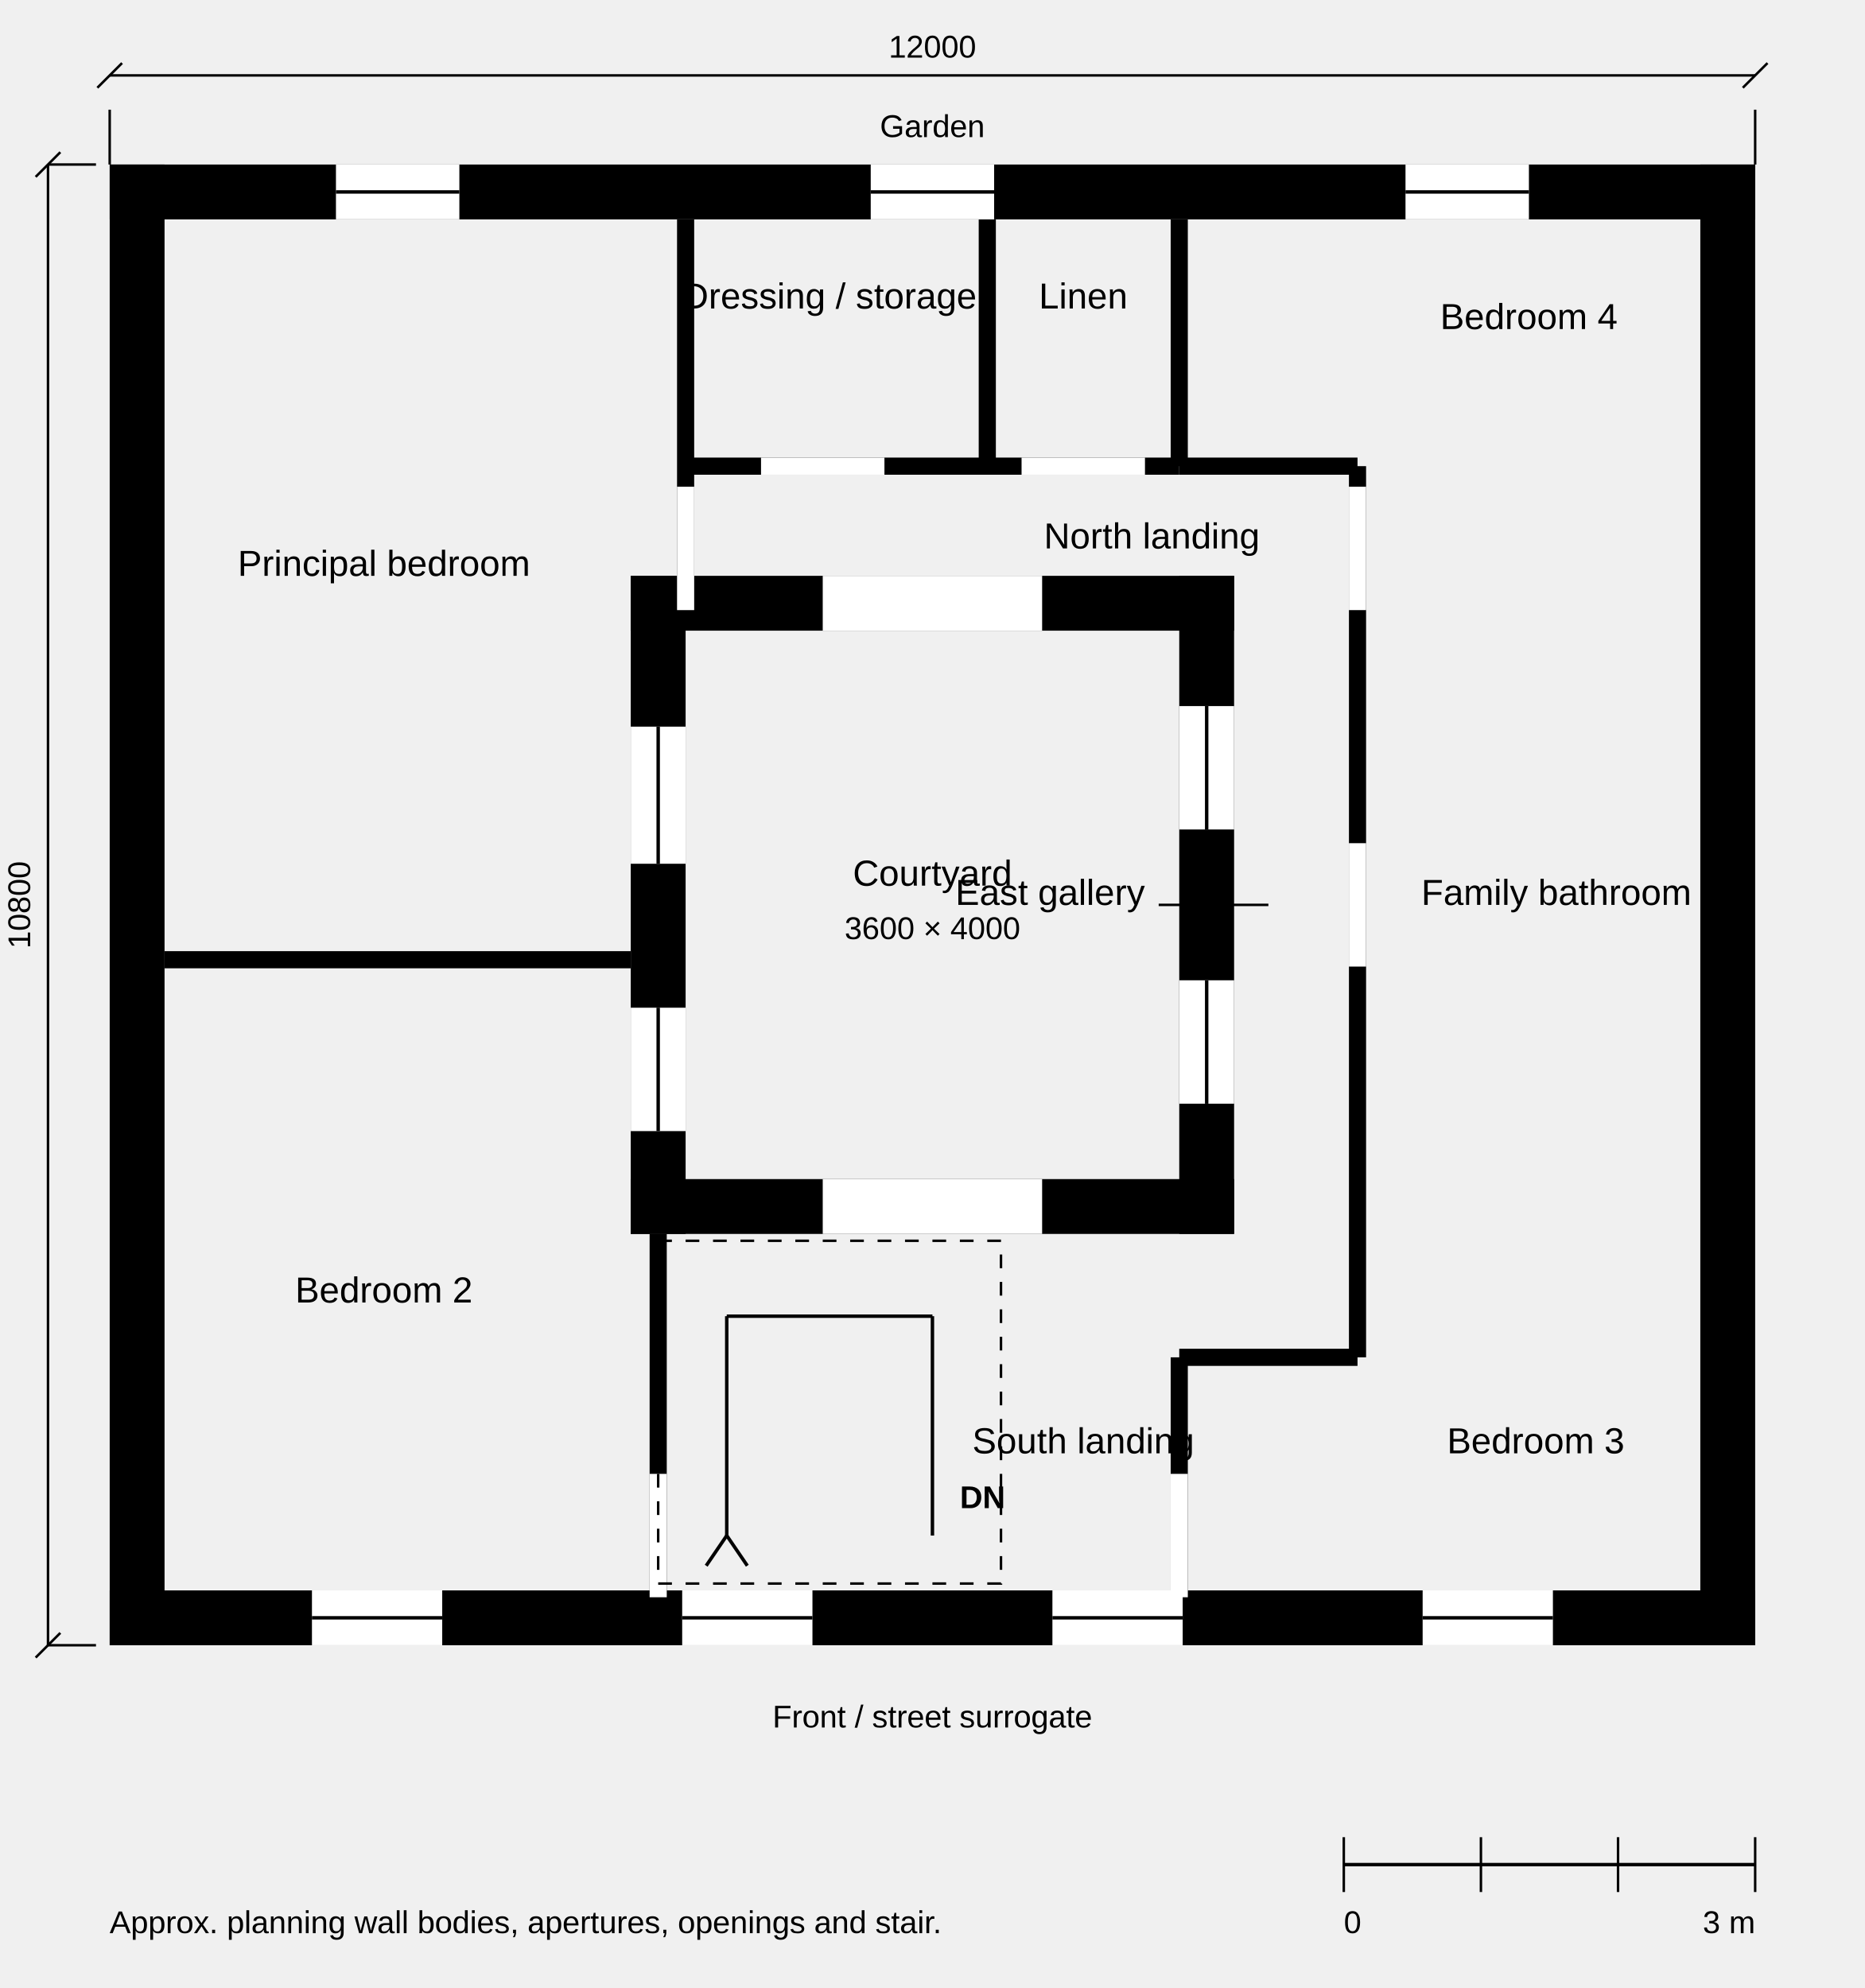
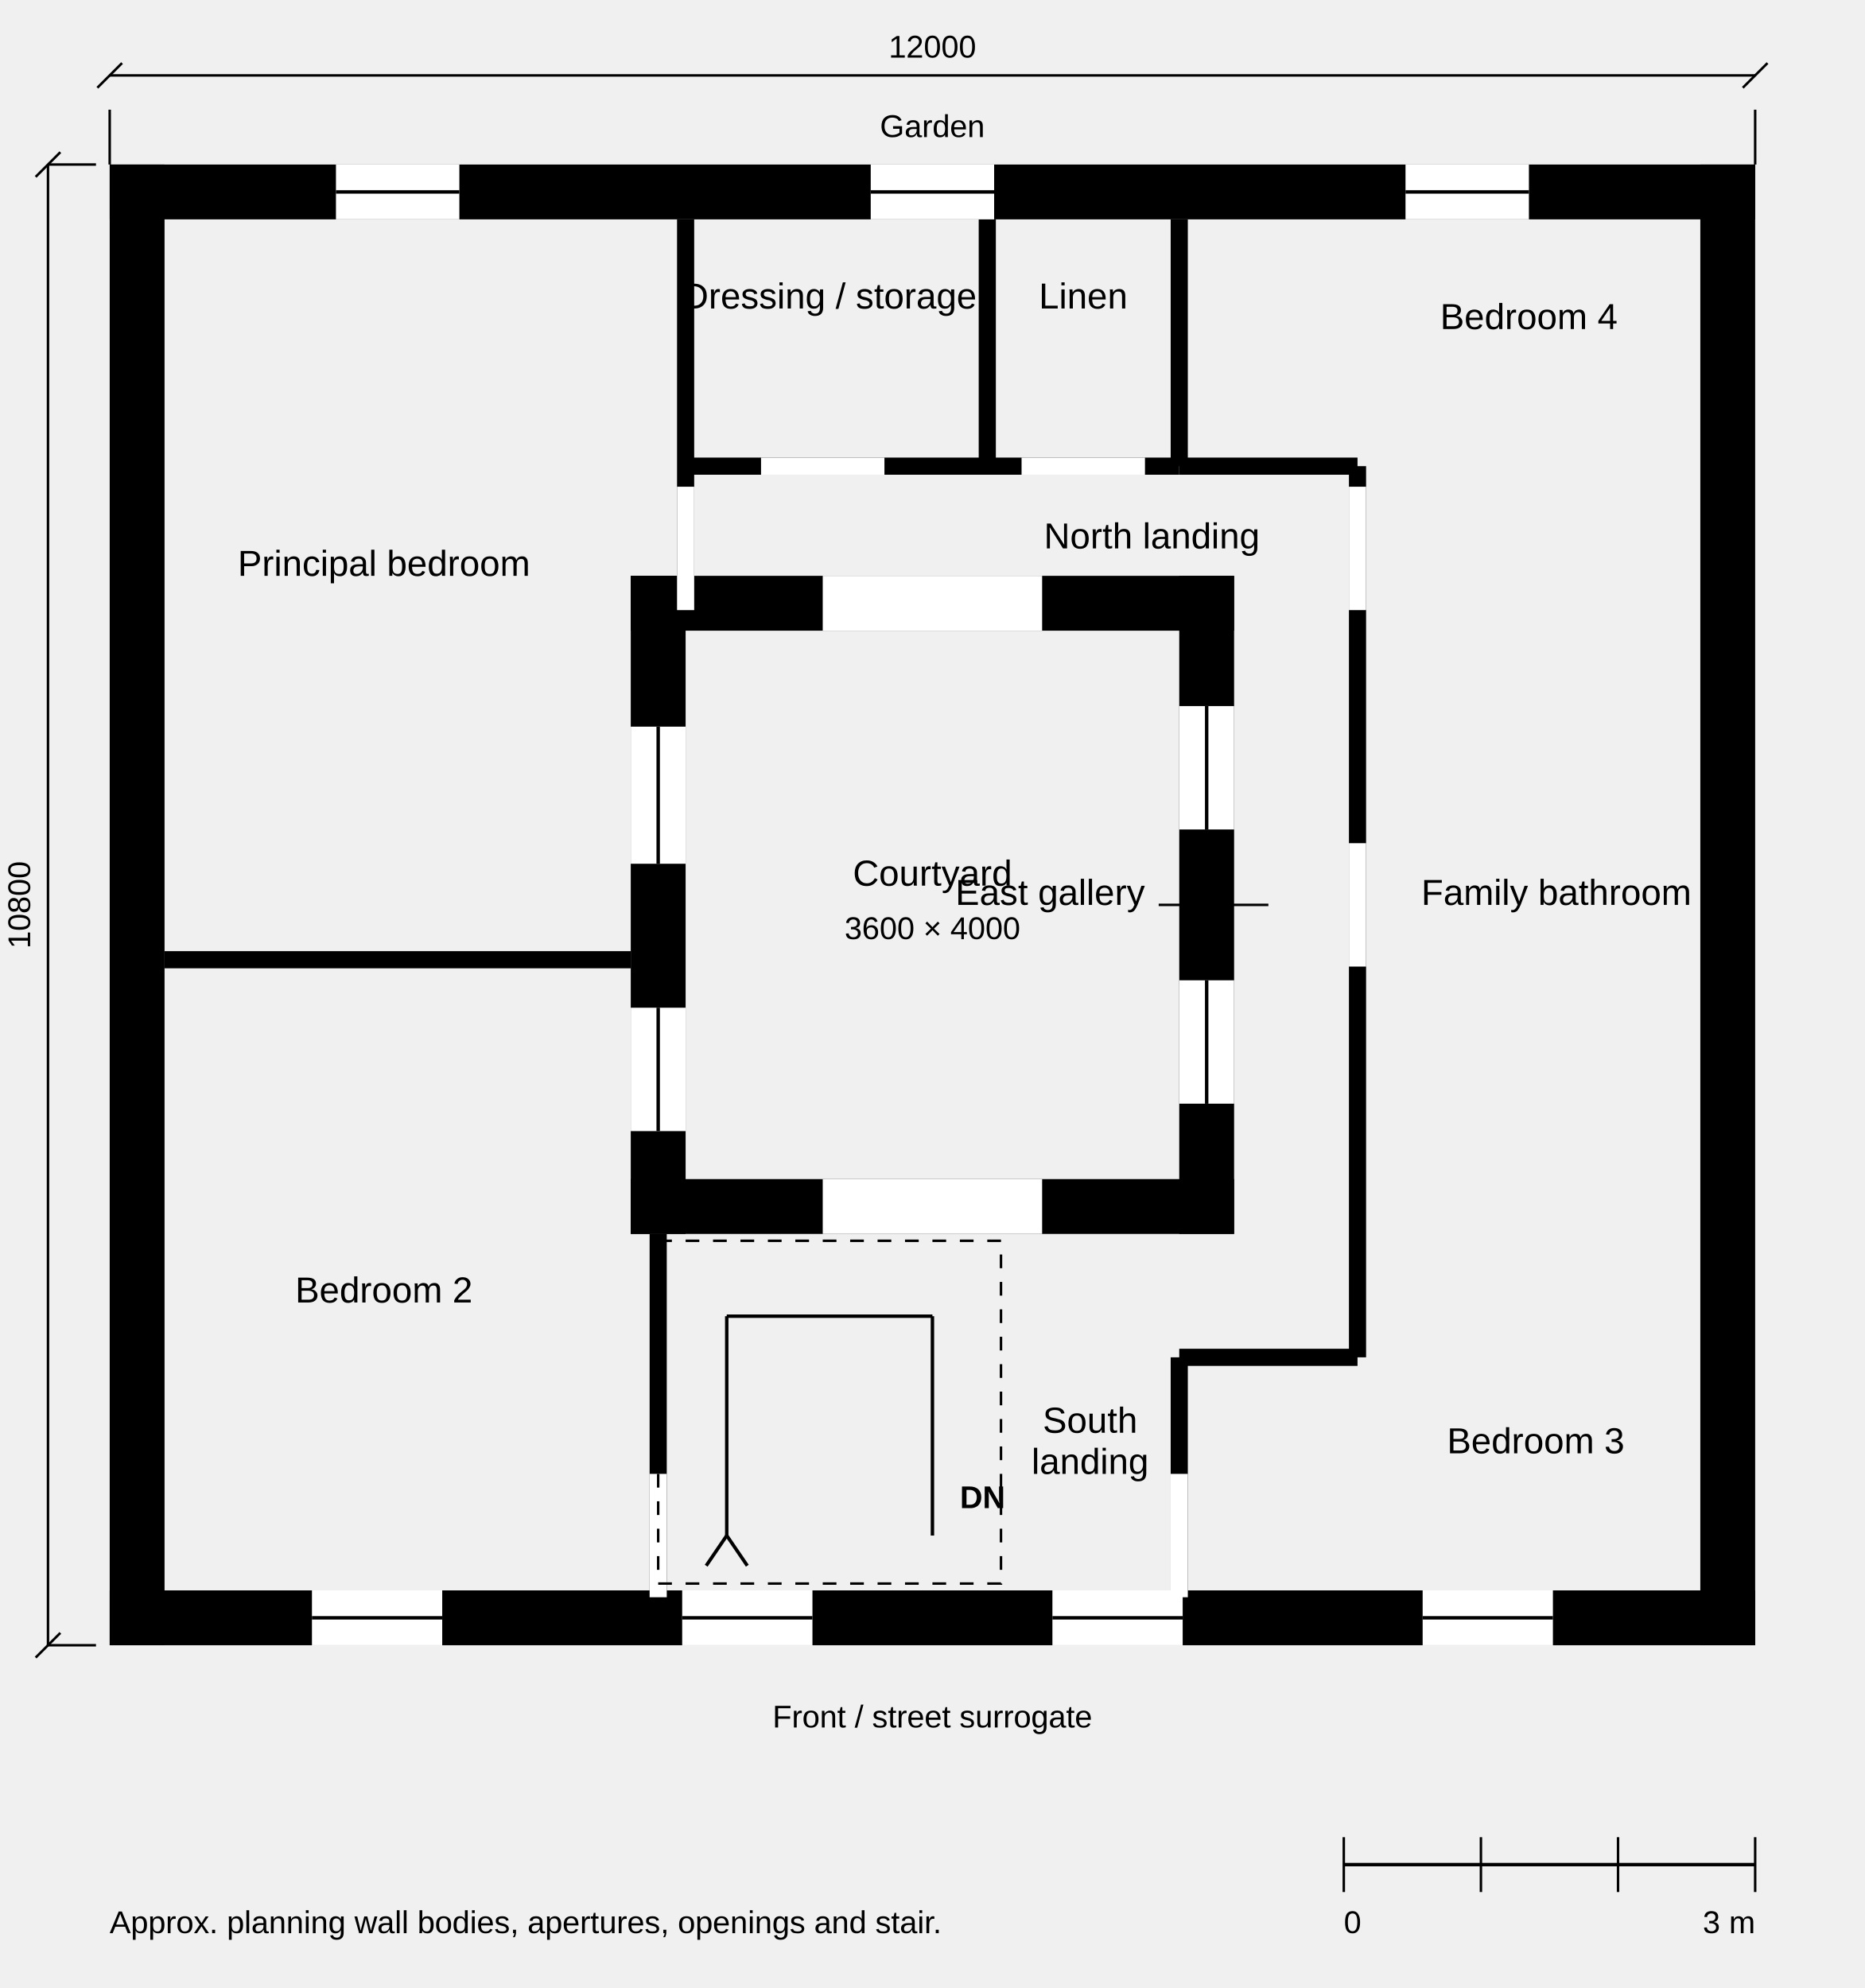
<svg xmlns="http://www.w3.org/2000/svg" width="136mm" height="145mm" viewBox="0 0 136 145" role="img" aria-labelledby="title desc" data-view-id="REFERENCE-HOUSE-FIRST-FLOOR-PLAN" data-source-id="RH-C1-REFERENCE-HOUSE" data-scale-denominator="100">
  <style>.line-cut{stroke:#000000;stroke-width:0.5;fill:none;stroke-linecap:butt;stroke-linejoin:miter}.line-profile{stroke:#000000;stroke-width:0.35;fill:none;stroke-linecap:butt;stroke-linejoin:miter}.line-primary{stroke:#000000;stroke-width:0.25;fill:none;stroke-linecap:butt;stroke-linejoin:miter}.line-secondary{stroke:#000000;stroke-width:0.18;fill:none;stroke-linecap:butt;stroke-linejoin:miter}.text-label{font-family:Arial, Helvetica, sans-serif;font-size:2.646;font-weight:400;fill:#000000}.text-note{font-family:Arial, Helvetica, sans-serif;font-size:2.293;font-weight:400;fill:#000000}.text-marker{font-family:Arial, Helvetica, sans-serif;font-size:2.293;font-weight:700;fill:#000000}.dash-overhead{stroke-dasharray:3 1.5}.dash-datum{stroke-dasharray:6 1.5 1 1.5}.dash-provisional{stroke-dasharray:1 1}.fill-paper{fill:#ffffff;stroke:none}.fill-ink{fill:#000000;stroke:none}.fill-context{fill:#666666;stroke:none}.fill-faint{fill:#a6a6a6;stroke:none}</style>
  <rect x="86" y="42" width="4" height="48" class="fill-ink" data-entity="wall-U-COURT-EAST" data-provisional="true" data-source="U-COURT-EAST" />
  <rect x="85.375" y="16" width="1.25" height="18" class="fill-ink" data-entity="wall-U-COURT-EAST-NORTH-CONT-B" data-provisional="true" data-source="U-COURT-EAST-NORTH-CONT-B" />
  <rect x="85.375" y="99" width="1.25" height="17" class="fill-ink" data-entity="wall-U-COURT-EAST-SOUTH-CONT-B" data-provisional="true" data-source="U-COURT-EAST-SOUTH-CONT-B" />
  <rect x="46" y="42" width="44" height="4" class="fill-ink" data-entity="wall-U-COURT-NORTH" data-provisional="true" data-source="U-COURT-NORTH" />
  <rect x="46" y="86" width="44" height="4" class="fill-ink" data-entity="wall-U-COURT-SOUTH" data-provisional="true" data-source="U-COURT-SOUTH" />
  <rect x="46" y="42" width="4" height="48" class="fill-ink" data-entity="wall-U-COURT-WEST" data-provisional="true" data-source="U-COURT-WEST" />
  <rect x="49.375" y="16" width="1.25" height="26" class="fill-ink" data-entity="wall-U-COURT-WEST-NORTH-CONT-B" data-provisional="true" data-source="U-COURT-WEST-NORTH-CONT-B" />
  <rect x="71.375" y="16" width="1.25" height="18" class="fill-ink" data-entity="wall-U-DRY-SPLIT-B" data-provisional="true" data-source="U-DRY-SPLIT-B" />
  <rect x="98.375" y="34" width="1.25" height="65" class="fill-ink" data-entity="wall-U-GALLERY-SERVICE-B" data-provisional="true" data-source="U-GALLERY-SERVICE-B" />
  <rect x="47.375" y="90" width="1.25" height="26" class="fill-ink" data-entity="wall-U-HALL-WEST-B" data-provisional="true" data-source="U-HALL-WEST-B" />
  <rect x="50" y="33.375" width="36" height="1.25" class="fill-ink" data-entity="wall-U-NORTH-SPLIT-B" data-provisional="true" data-source="U-NORTH-SPLIT-B" />
  <rect x="86" y="33.375" width="13" height="1.25" class="fill-ink" data-entity="wall-U-NORTH-TURN-B" data-provisional="true" data-source="U-NORTH-TURN-B" />
  <rect x="124" y="12" width="4" height="108" class="fill-ink" data-entity="wall-U-OUTER-EAST" data-provisional="true" data-source="U-OUTER-EAST" />
  <rect x="8" y="12" width="120" height="4" class="fill-ink" data-entity="wall-U-OUTER-NORTH" data-provisional="true" data-source="U-OUTER-NORTH" />
  <rect x="8" y="116" width="120" height="4" class="fill-ink" data-entity="wall-U-OUTER-SOUTH" data-provisional="true" data-source="U-OUTER-SOUTH" />
  <rect x="8" y="12" width="4" height="108" class="fill-ink" data-entity="wall-U-OUTER-WEST" data-provisional="true" data-source="U-OUTER-WEST" />
  <rect x="86" y="98.375" width="13" height="1.25" class="fill-ink" data-entity="wall-U-SOUTH-TURN-B" data-provisional="true" data-source="U-SOUTH-TURN-B" />
  <rect x="12" y="69.375" width="34" height="1.25" class="fill-ink" data-entity="wall-U-WEST-SPLIT-B" data-provisional="true" data-source="U-WEST-SPLIT-B" />
  <rect x="22.75" y="116" width="9.5" height="4" class="fill-paper" data-entity="opening-U-FRONT-W01" data-host="U-OUTER-SOUTH" data-provisional="true" data-source="U-FRONT-W01" data-treatment="window" data-widthAuthority="range-max-cut" />
  <line x1="22.75" y1="118" x2="32.25" y2="118" class="line-primary" data-entity="frame-U-FRONT-W01" data-provisional="true" data-source="U-FRONT-W01" />
  <rect x="49.75" y="116" width="9.5" height="4" class="fill-paper" data-entity="opening-U-FRONT-W02" data-host="U-OUTER-SOUTH" data-provisional="true" data-source="U-FRONT-W02" data-treatment="window" data-widthAuthority="range-max-cut" />
  <line x1="49.75" y1="118" x2="59.25" y2="118" class="line-primary" data-entity="frame-U-FRONT-W02" data-provisional="true" data-source="U-FRONT-W02" />
  <rect x="76.75" y="116" width="9.5" height="4" class="fill-paper" data-entity="opening-U-FRONT-W03" data-host="U-OUTER-SOUTH" data-provisional="true" data-source="U-FRONT-W03" data-treatment="window" data-widthAuthority="range-max-cut" />
  <line x1="76.75" y1="118" x2="86.25" y2="118" class="line-primary" data-entity="frame-U-FRONT-W03" data-provisional="true" data-source="U-FRONT-W03" />
  <rect x="103.75" y="116" width="9.5" height="4" class="fill-paper" data-entity="opening-U-FRONT-W04" data-host="U-OUTER-SOUTH" data-provisional="true" data-source="U-FRONT-W04" data-treatment="window" data-widthAuthority="range-max-cut" />
  <line x1="103.75" y1="118" x2="113.25" y2="118" class="line-primary" data-entity="frame-U-FRONT-W04" data-provisional="true" data-source="U-FRONT-W04" />
  <rect x="47.375" y="107.5" width="1.25" height="9" class="fill-paper" data-entity="opening-U-INT-BED02-STAIR-01" data-host="U-HALL-WEST-B" data-provisional="true" data-source="U-INT-BED02-STAIR-01" data-treatment="door-aperture-no-leaf" data-widthAuthority="approximate" />
  <rect x="85.375" y="107.5" width="1.25" height="9" class="fill-paper" data-entity="opening-U-INT-BED03-STAIR-01" data-host="U-COURT-EAST-SOUTH-CONT-B" data-provisional="true" data-source="U-INT-BED03-STAIR-01" data-treatment="door-aperture-no-leaf" data-widthAuthority="approximate" />
  <rect x="49.375" y="35.5" width="1.25" height="9" class="fill-paper" data-entity="opening-U-INT-P01-LAND-01" data-host="U-COURT-WEST-NORTH-CONT-B" data-provisional="true" data-source="U-INT-P01-LAND-01" data-treatment="door-aperture-no-leaf" data-widthAuthority="approximate" />
  <rect x="98.375" y="61.5" width="1.25" height="9" class="fill-paper" data-entity="opening-U-INT-BATH-GAL-01" data-host="U-GALLERY-SERVICE-B" data-provisional="true" data-source="U-INT-BATH-GAL-01" data-treatment="door-aperture-no-leaf" data-widthAuthority="approximate" />
  <rect x="98.375" y="35.5" width="1.25" height="9" class="fill-paper" data-entity="opening-U-INT-BED04-LAND-01" data-host="U-GALLERY-SERVICE-B" data-provisional="true" data-source="U-INT-BED04-LAND-01" data-treatment="door-aperture-no-leaf" data-widthAuthority="approximate" />
  <rect x="55.5" y="33.375" width="9" height="1.25" class="fill-paper" data-entity="opening-U-INT-DRESS-LAND-01" data-host="U-NORTH-SPLIT-B" data-provisional="true" data-source="U-INT-DRESS-LAND-01" data-treatment="door-aperture-no-leaf" data-widthAuthority="approximate" />
  <rect x="74.5" y="33.375" width="9" height="1.25" class="fill-paper" data-entity="opening-U-INT-LIN-LAND-01" data-host="U-NORTH-SPLIT-B" data-provisional="true" data-source="U-INT-LIN-LAND-01" data-treatment="door-aperture-no-leaf" data-widthAuthority="approximate" />
  <rect x="60" y="86" width="16" height="4" class="fill-paper" data-entity="opening-U-COURT-SOUTH-PUB-01" data-host="U-COURT-SOUTH" data-provisional="true" data-source="U-COURT-SOUTH-PUB-01" data-treatment="major-opening" data-widthAuthority="approximate" />
  <rect x="60" y="42" width="16" height="4" class="fill-paper" data-entity="opening-U-COURT-NORTH-PUB-01" data-host="U-COURT-NORTH" data-provisional="true" data-source="U-COURT-NORTH-PUB-01" data-treatment="major-opening" data-widthAuthority="approximate" />
  <rect x="86" y="71.5" width="4" height="9" class="fill-paper" data-entity="opening-U-COURT-EAST-PUB-01" data-host="U-COURT-EAST" data-provisional="true" data-source="U-COURT-EAST-PUB-01" data-treatment="window" data-widthAuthority="approximate" />
  <line x1="88" y1="80.5" x2="88" y2="71.5" class="line-primary" data-entity="frame-U-COURT-EAST-PUB-01" data-provisional="true" data-source="U-COURT-EAST-PUB-01" />
  <rect x="86" y="51.5" width="4" height="9" class="fill-paper" data-entity="opening-U-COURT-EAST-PUB-02" data-host="U-COURT-EAST" data-provisional="true" data-source="U-COURT-EAST-PUB-02" data-treatment="window" data-widthAuthority="approximate" />
  <line x1="88" y1="60.5" x2="88" y2="51.5" class="line-primary" data-entity="frame-U-COURT-EAST-PUB-02" data-provisional="true" data-source="U-COURT-EAST-PUB-02" />
  <rect x="46" y="73.5" width="4" height="9" class="fill-paper" data-entity="opening-U-COURT-WEST-PUB-01" data-host="U-COURT-WEST" data-provisional="true" data-source="U-COURT-WEST-PUB-01" data-treatment="window" data-widthAuthority="approximate" />
  <line x1="48" y1="82.5" x2="48" y2="73.5" class="line-primary" data-entity="frame-U-COURT-WEST-PUB-01" data-provisional="true" data-source="U-COURT-WEST-PUB-01" />
  <rect x="46" y="53" width="4" height="10" class="fill-paper" data-entity="opening-U-COURT-WEST-PUB-02" data-host="U-COURT-WEST" data-provisional="true" data-source="U-COURT-WEST-PUB-02" data-treatment="window" data-widthAuthority="approximate" />
  <line x1="48" y1="63" x2="48" y2="53" class="line-primary" data-entity="frame-U-COURT-WEST-PUB-02" data-provisional="true" data-source="U-COURT-WEST-PUB-02" />
  <rect x="24.5" y="12" width="9" height="4" class="fill-paper" data-entity="opening-U-GARDEN-WEST-PUB-01" data-host="U-OUTER-NORTH" data-provisional="true" data-source="U-GARDEN-WEST-PUB-01" data-treatment="window" data-widthAuthority="approximate" />
  <line x1="24.5" y1="14" x2="33.5" y2="14" class="line-primary" data-entity="frame-U-GARDEN-WEST-PUB-01" data-provisional="true" data-source="U-GARDEN-WEST-PUB-01" />
  <rect x="63.5" y="12" width="9" height="4" class="fill-paper" data-entity="opening-U-GARDEN-CENTRE-PUB-01" data-host="U-OUTER-NORTH" data-provisional="true" data-source="U-GARDEN-CENTRE-PUB-01" data-treatment="window" data-widthAuthority="approximate" />
  <line x1="63.5" y1="14" x2="72.5" y2="14" class="line-primary" data-entity="frame-U-GARDEN-CENTRE-PUB-01" data-provisional="true" data-source="U-GARDEN-CENTRE-PUB-01" />
  <rect x="102.5" y="12" width="9" height="4" class="fill-paper" data-entity="opening-U-GARDEN-EAST-PUB-01" data-host="U-OUTER-NORTH" data-provisional="true" data-source="U-GARDEN-EAST-PUB-01" data-treatment="window" data-widthAuthority="approximate" />
  <line x1="102.5" y1="14" x2="111.5" y2="14" class="line-primary" data-entity="frame-U-GARDEN-EAST-PUB-01" data-provisional="true" data-source="U-GARDEN-EAST-PUB-01" />
  <rect x="48" y="90.5" width="25" height="25" class="line-secondary dash-provisional" data-entity="stair-reservation" data-provisional="true" data-source="G-STAIR-PUB-01" />
  <line x1="68" y1="112" x2="68" y2="96" class="line-primary" data-entity="stair-down-trace-1" data-provisional="true" />
  <line x1="68" y1="96" x2="53" y2="96" class="line-primary" data-entity="stair-down-trace-2" data-provisional="true" />
  <line x1="53" y1="96" x2="53" y2="112" class="line-primary" data-entity="stair-down-trace-3" data-provisional="true" />
  <line x1="53" y1="112" x2="51.5" y2="114.2" class="line-primary" data-entity="stair-down-arrow-left" data-provisional="true" />
  <line x1="53" y1="112" x2="54.5" y2="114.2" class="line-primary" data-entity="stair-down-arrow-right" data-provisional="true" />
  <text x="70" y="110" class="text-marker" text-anchor="start" data-entity="stair-down" data-provisional="true">DN</text>
  <text x="28" y="95" class="text-label" text-anchor="middle" data-entity="label-U-BED-02" data-provisional="true" data-space="U-BED-02">Bedroom 2</text>
  <text x="28" y="42" class="text-label" text-anchor="middle" data-entity="label-U-BED-P01" data-provisional="true" data-space="U-BED-P01">Principal bedroom</text>
-   <text x="79" y="106" class="text-label" text-anchor="middle" data-entity="label-U-STAIR-01" data-provisional="true" data-space="U-STAIR-01">South landing</text>
+   <text x="79.5" y="104.5" class="text-label" text-anchor="middle" data-entity="label-U-STAIR-01-1" data-provisional="true" data-space="U-STAIR-01">South</text>
+   <text x="79.5" y="107.5" class="text-label" text-anchor="middle" data-entity="label-U-STAIR-01-2" data-provisional="true" data-space="U-STAIR-01">landing</text>
  <text x="112" y="106" class="text-label" text-anchor="middle" data-entity="label-U-BED-03" data-provisional="true" data-space="U-BED-03">Bedroom 3</text>
  <line x1="84.5" y1="66" x2="92.5" y2="66" class="line-secondary" data-entity="label-leader-U-GAL-02" data-provisional="false" data-space="U-GAL-02" />
  <text x="83.5" y="66" class="text-label" text-anchor="end" data-entity="label-U-GAL-02" data-provisional="false" data-space="U-GAL-02">East gallery</text>
  <text x="113.5" y="66" class="text-label" text-anchor="middle" data-entity="label-U-BATH-01" data-provisional="false" data-space="U-BATH-01">Family bathroom</text>
  <text x="111.5" y="24" class="text-label" text-anchor="middle" data-entity="label-U-BED-04" data-provisional="true" data-space="U-BED-04">Bedroom 4</text>
  <text x="84" y="40" class="text-label" text-anchor="middle" data-entity="label-U-LAND-N01" data-provisional="true" data-space="U-LAND-N01">North landing</text>
  <text x="60.5" y="22.5" class="text-label" text-anchor="middle" data-entity="label-U-DRESS-01" data-provisional="true" data-space="U-DRESS-01">Dressing / storage</text>
  <text x="79" y="22.5" class="text-label" text-anchor="middle" data-entity="label-U-LIN-01" data-provisional="true" data-space="U-LIN-01">Linen</text>
  <text x="68" y="64.6" class="text-label" text-anchor="middle" data-entity="label-courtyard">Courtyard</text>
  <text x="68" y="68.5" class="text-note" text-anchor="middle" data-entity="dim-courtyard">3600 × 4000</text>
  <text x="68" y="10" class="text-note" text-anchor="middle" data-entity="label-garden">Garden</text>
  <text x="68" y="126" class="text-note" text-anchor="middle" data-entity="label-front">Front / street surrogate</text>
  <line x1="8" y1="5.5" x2="128" y2="5.5" class="line-secondary" data-entity="dim-width" />
  <line x1="8" y1="8" x2="8" y2="12" class="line-secondary" data-entity="dim-width-ext-left" />
  <line x1="128" y1="8" x2="128" y2="12" class="line-secondary" data-entity="dim-width-ext-right" />
  <line x1="7.1" y1="6.4" x2="8.9" y2="4.6" class="line-secondary" data-entity="dim-width-tick-left" />
  <line x1="127.1" y1="6.4" x2="128.9" y2="4.6" class="line-secondary" data-entity="dim-width-tick-right" />
  <text x="68" y="4.2" class="text-note" text-anchor="middle" data-entity="dim-width-text">12000</text>
  <line x1="3.5" y1="12" x2="3.5" y2="120" class="line-secondary" data-entity="dim-depth" />
  <line x1="3.5" y1="12" x2="7" y2="12" class="line-secondary" data-entity="dim-depth-ext-top" />
  <line x1="3.5" y1="120" x2="7" y2="120" class="line-secondary" data-entity="dim-depth-ext-bottom" />
  <line x1="2.6" y1="12.9" x2="4.4" y2="11.1" class="line-secondary" data-entity="dim-depth-tick-top" />
  <line x1="2.6" y1="120.9" x2="4.4" y2="119.1" class="line-secondary" data-entity="dim-depth-tick-bottom" />
  <text x="2.2" y="66" class="text-note" text-anchor="middle" transform="rotate(-90 2.2 66)" data-entity="dim-depth-text">10800</text>
  <line x1="98" y1="136" x2="128" y2="136" class="line-primary" data-entity="scale-bar" />
  <line x1="98" y1="134" x2="98" y2="138" class="line-secondary" data-entity="scale-tick-0" />
  <line x1="108" y1="134" x2="108" y2="138" class="line-secondary" data-entity="scale-tick-1" />
  <line x1="118" y1="134" x2="118" y2="138" class="line-secondary" data-entity="scale-tick-2" />
  <line x1="128" y1="134" x2="128" y2="138" class="line-secondary" data-entity="scale-tick-3" />
  <text x="98" y="141" class="text-note" text-anchor="start" data-entity="scale-zero">0</text>
  <text x="128" y="141" class="text-note" text-anchor="end" data-entity="scale-three">3 m</text>
  <text x="8" y="141" class="text-note" text-anchor="start" data-entity="approx-note">Approx. planning wall bodies, apertures, openings and stair.</text>
</svg>
